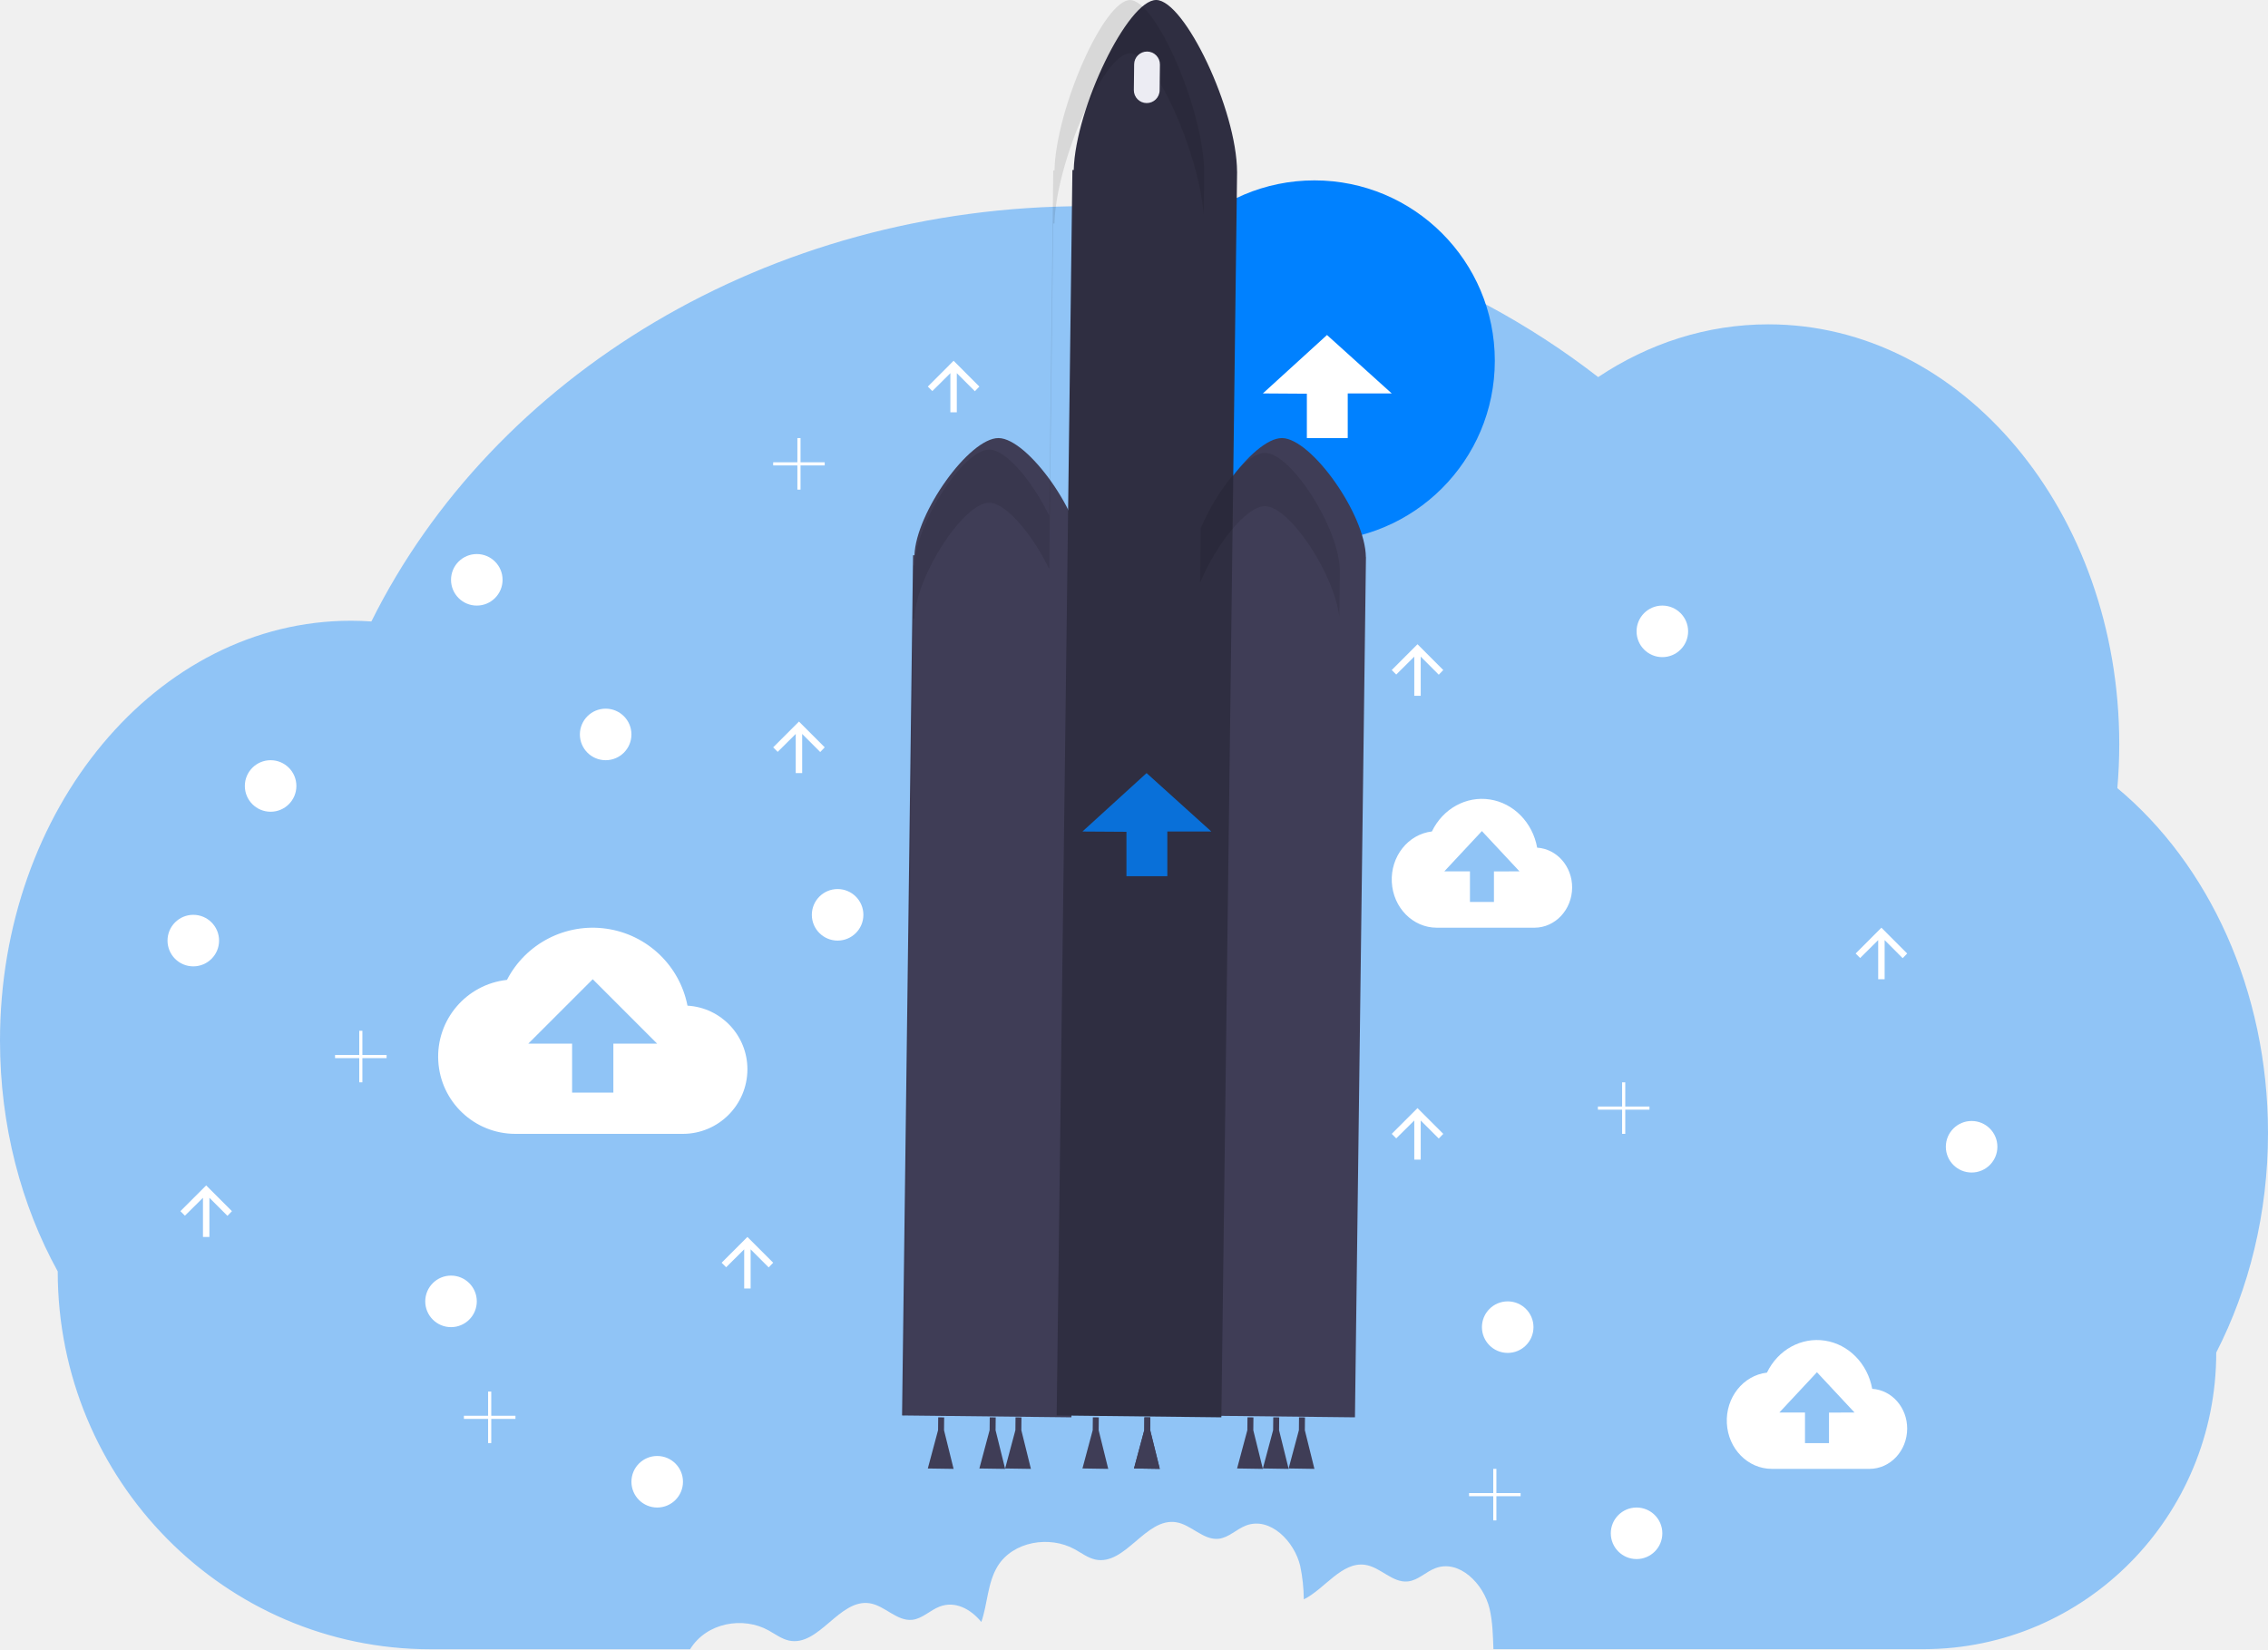
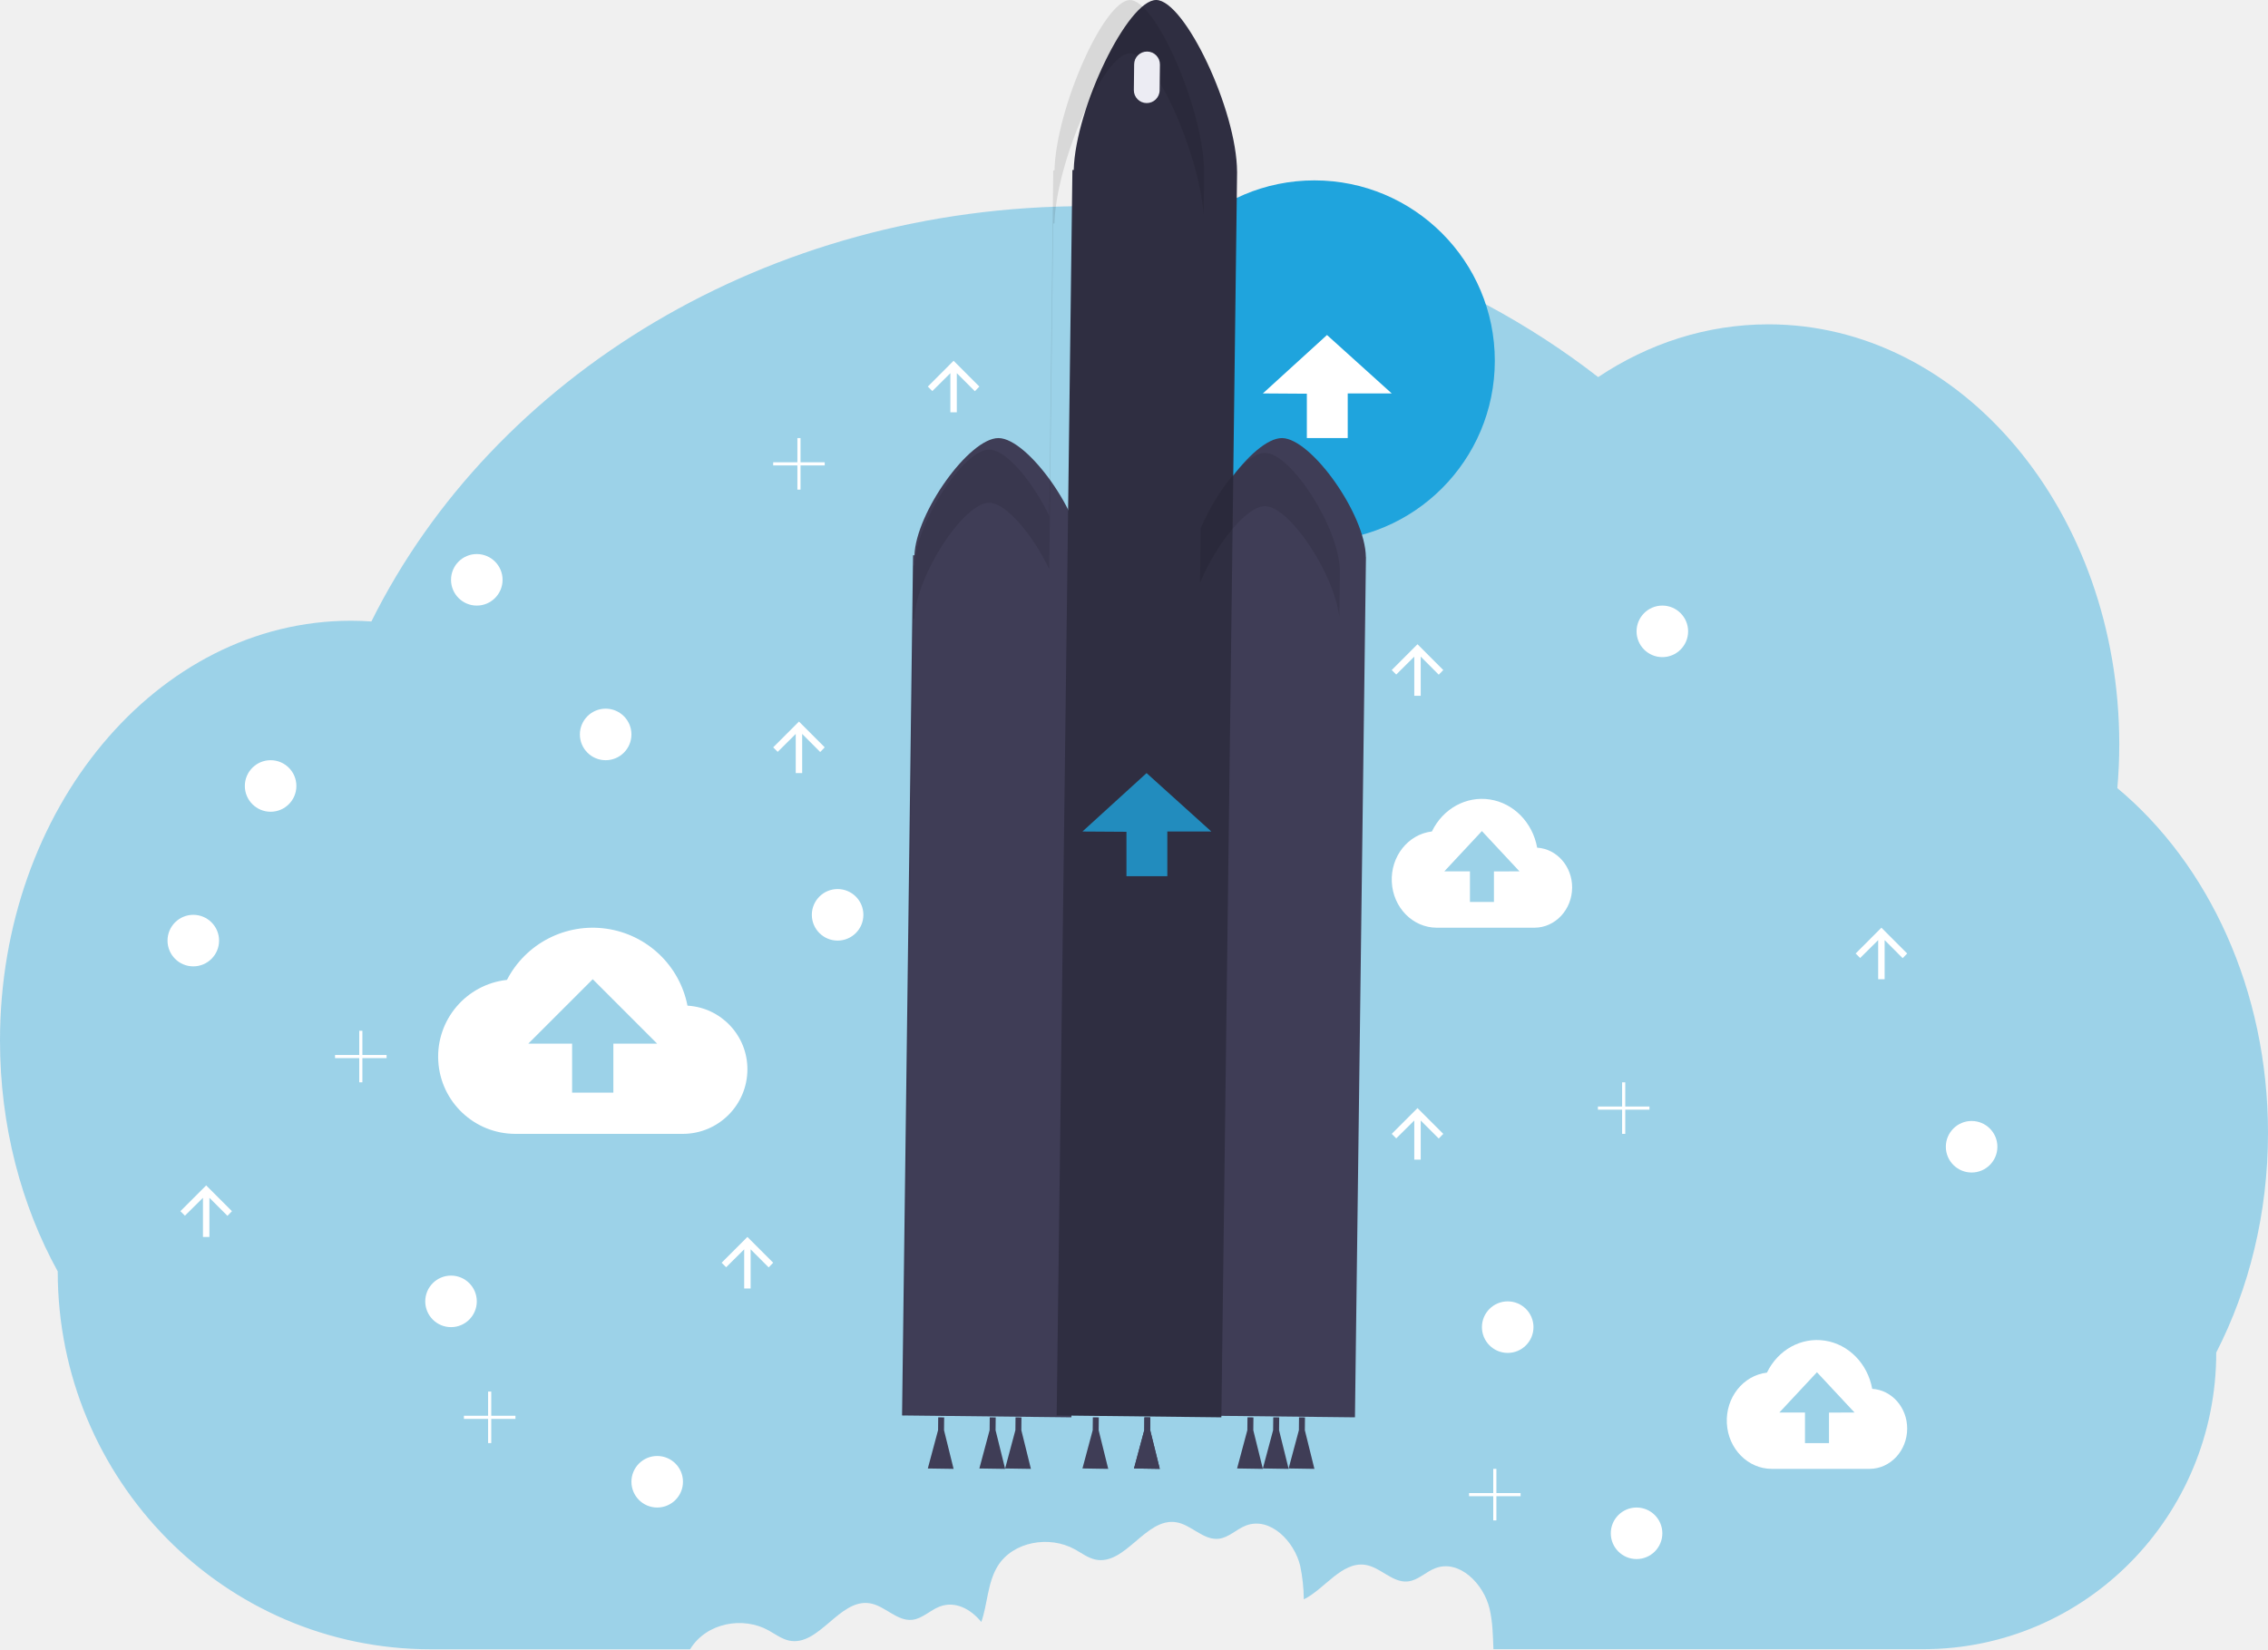
<svg xmlns="http://www.w3.org/2000/svg" width="88px" height="64px" viewBox="0 0 88 64" version="1.1">
  <defs />
  <g id="Page-1" stroke="none" stroke-width="1" fill="none" fill-rule="evenodd">
    <g id="Online-Education" transform="translate(-1122, -163)" fill-rule="nonzero">
      <g id="Body" transform="translate(-2, -2)">
        <g id="right-side-bar" transform="translate(1012, 120)">
          <g id="Upgrade" transform="translate(24, 24)">
            <g id="undraw_upgrade_06a0" transform="translate(88, 21)">
-               <path d="M82.155,30.584 C82.203,30.024 82.229,29.456 82.229,28.881 C82.229,19.882 76.133,12.586 68.614,12.586 C66.22,12.586 63.963,13.33 62.01,14.633 C56.688,10.498 49.74,8 42.138,8 C29.77,8 19.131,14.621 14.41,24.116 C14.149,24.098 13.884,24.088 13.618,24.088 C6.095,24.088 0,31.383 0,40.382 C0,43.69 0.826,46.768 2.24,49.338 C2.24,57.434 8.717,64 16.705,64 L26.776,64 C27.413,62.961 28.83,62.72 29.818,63.267 C30.078,63.41 30.321,63.597 30.613,63.663 C31.779,63.912 32.562,62.032 33.743,62.215 C34.336,62.307 34.798,62.92 35.394,62.857 C35.789,62.815 36.089,62.483 36.461,62.343 C37.056,62.116 37.659,62.431 38.076,62.941 C38.318,62.244 38.316,61.418 38.708,60.778 C39.3,59.816 40.717,59.575 41.704,60.122 C41.965,60.266 42.208,60.453 42.499,60.519 C43.666,60.767 44.449,58.887 45.63,59.07 C46.222,59.162 46.685,59.775 47.281,59.713 C47.676,59.67 47.976,59.339 48.347,59.198 C49.273,58.845 50.222,59.803 50.45,60.769 C50.538,61.195 50.585,61.628 50.589,62.063 C51.388,61.675 52.064,60.584 52.976,60.725 C53.569,60.817 54.031,61.431 54.627,61.368 C55.022,61.326 55.322,60.994 55.693,60.854 C56.62,60.501 57.568,61.459 57.796,62.425 C57.917,62.937 57.926,63.47 57.946,63.996 L74.634,63.996 C80.908,63.996 85.992,58.843 85.992,52.485 C87.264,50.005 88,47.087 88,43.963 C88,38.423 85.689,33.528 82.155,30.584 Z" id="Shape" fill="#0081FF" opacity="0.402" />
-               <circle id="Oval" fill="#0081FF" cx="51" cy="14" r="7" />
+               <path d="M82.155,30.584 C82.203,30.024 82.229,29.456 82.229,28.881 C82.229,19.882 76.133,12.586 68.614,12.586 C66.22,12.586 63.963,13.33 62.01,14.633 C56.688,10.498 49.74,8 42.138,8 C29.77,8 19.131,14.621 14.41,24.116 C14.149,24.098 13.884,24.088 13.618,24.088 C6.095,24.088 0,31.383 0,40.382 C0,43.69 0.826,46.768 2.24,49.338 C2.24,57.434 8.717,64 16.705,64 L26.776,64 C27.413,62.961 28.83,62.72 29.818,63.267 C30.078,63.41 30.321,63.597 30.613,63.663 C31.779,63.912 32.562,62.032 33.743,62.215 C34.336,62.307 34.798,62.92 35.394,62.857 C35.789,62.815 36.089,62.483 36.461,62.343 C37.056,62.116 37.659,62.431 38.076,62.941 C38.318,62.244 38.316,61.418 38.708,60.778 C39.3,59.816 40.717,59.575 41.704,60.122 C41.965,60.266 42.208,60.453 42.499,60.519 C43.666,60.767 44.449,58.887 45.63,59.07 C46.222,59.162 46.685,59.775 47.281,59.713 C47.676,59.67 47.976,59.339 48.347,59.198 C49.273,58.845 50.222,59.803 50.45,60.769 C50.538,61.195 50.585,61.628 50.589,62.063 C51.388,61.675 52.064,60.584 52.976,60.725 C53.569,60.817 54.031,61.431 54.627,61.368 C55.022,61.326 55.322,60.994 55.693,60.854 C56.62,60.501 57.568,61.459 57.796,62.425 C57.917,62.937 57.926,63.47 57.946,63.996 L74.634,63.996 C80.908,63.996 85.992,58.843 85.992,52.485 C87.264,50.005 88,47.087 88,43.963 C88,38.423 85.689,33.528 82.155,30.584 Z" id="Shape" fill="#1fa4dd" opacity="0.402" />
+               <circle id="Oval" fill="#1fa4dd" cx="51" cy="14" r="7" />
              <polygon id="Shape" fill="#FFFFFF" points="49 15.267 51.488 13 54 15.267 52.293 15.267 52.293 17 50.707 17 50.707 15.278" />
              <path d="M59.643,32.894 C59.466,31.916 58.73,31.166 57.81,31.024 C56.889,30.882 55.986,31.38 55.559,32.265 C54.636,32.373 53.952,33.235 54.003,34.229 C54.053,35.222 54.82,36 55.748,36 L59.541,36 C60.344,35.997 60.996,35.302 61,34.441 C61.003,33.621 60.407,32.942 59.643,32.894 Z M57.966,33.816 L57.966,35.001 L57.035,35.001 L57.035,33.813 L56.041,33.813 L57.499,32.25 L58.957,33.813 L57.966,33.816 Z" id="Shape" fill="#FFFFFF" />
              <path d="M72.643,53.894 C72.466,52.916 71.73,52.166 70.81,52.024 C69.889,51.882 68.986,52.38 68.559,53.265 C67.636,53.373 66.952,54.235 67.003,55.229 C67.053,56.222 67.82,57 68.748,57 L72.541,57 C73.344,56.997 73.996,56.302 74,55.441 C74.003,54.621 73.407,53.942 72.643,53.894 Z M70.966,54.816 L70.966,56.001 L70.035,56.001 L70.035,54.813 L69.04,54.813 L70.499,53.25 L71.957,54.813 L70.966,54.816 Z" id="Shape" fill="#FFFFFF" />
              <path d="M26.675,39.025 C26.368,37.461 25.105,36.263 23.528,36.038 C21.95,35.813 20.402,36.61 19.67,38.025 C18.088,38.199 16.918,39.578 17.005,41.167 C17.091,42.755 18.404,43.999 19.996,44 L26.5,44 C27.879,43.996 28.996,42.878 29,41.499 C29.004,40.188 27.984,39.102 26.675,39.025 Z M23.799,40.499 L23.799,42.399 L22.198,42.399 L22.198,40.499 L20.498,40.499 L22.999,37.999 L25.498,40.499 L23.799,40.499 Z" id="Shape" fill="#FFFFFF" />
              <polygon id="Shape" fill="#FFFFFF" points="55.125 45 55.125 43.481 55.825 44.181 56 44 55 43 54 44 54.175 44.175 54.875 43.481 54.875 45" />
              <polygon id="Shape" fill="#FFFFFF" points="8.125 48 8.125 46.481 8.825 47.181 9 47 8 46 7 47 7.175 47.175 7.875 46.481 7.875 48" />
              <polygon id="Shape" fill="#FFFFFF" points="55.125 27 55.125 25.481 55.825 26.182 56 26.001 55 25 54 26.001 54.175 26.176 54.875 25.481 54.875 27" />
              <polygon id="Shape" fill="#FFFFFF" points="37.125 16 37.125 14.481 37.825 15.182 38 15.001 37 14 36 15.001 36.175 15.176 36.875 14.481 36.875 16" />
              <polygon id="Shape" fill="#FFFFFF" points="31.125 30 31.125 28.481 31.825 29.182 32 29.001 31 28 30 29.001 30.175 29.176 30.875 28.481 30.875 30" />
              <polygon id="Shape" fill="#FFFFFF" points="73.125 38 73.125 36.481 73.825 37.182 74 37.001 73 36 72 37.001 72.175 37.176 72.875 36.481 72.875 38" />
              <polygon id="Shape" fill="#FFFFFF" points="29.125 50 29.125 48.481 29.825 49.182 30 49.001 29 48 28 49.001 28.175 49.176 28.875 48.481 28.875 50" />
              <circle id="Oval" fill="#FFFFFF" cx="64.5" cy="24.5" r="1" />
              <circle id="Oval" fill="#FFFFFF" cx="18.5" cy="22.5" r="1" />
              <circle id="Oval" fill="#FFFFFF" cx="32.5" cy="35.5" r="1" />
              <circle id="Oval" fill="#FFFFFF" cx="76.5" cy="44.5" r="1" />
              <circle id="Oval" fill="#FFFFFF" cx="58.5" cy="51.5" r="1" />
              <circle id="Oval" fill="#FFFFFF" cx="25.5" cy="57.5" r="1" />
              <circle id="Oval" fill="#FFFFFF" cx="7.5" cy="36.5" r="1" />
              <circle id="Oval" fill="#FFFFFF" cx="10.5" cy="30.5" r="1" />
              <circle id="Oval" fill="#FFFFFF" cx="63.5" cy="59.5" r="1" />
              <circle id="Oval" fill="#FFFFFF" cx="17.5" cy="50.5" r="1" />
              <circle id="Oval" fill="#FFFFFF" cx="23.5" cy="28.5" r="1" />
              <polygon id="Shape" fill="#FFFFFF" points="32 17.939 31.061 17.939 31.061 17 30.939 17 30.939 17.939 30 17.939 30 18.061 30.939 18.061 30.939 19 31.061 19 31.061 18.061 32 18.061" />
              <polygon id="Shape" fill="#FFFFFF" points="64 42.939 63.061 42.939 63.061 42 62.939 42 62.939 42.939 62 42.939 62 43.061 62.939 43.061 62.939 44 63.061 44 63.061 43.061 64 43.061" />
              <polygon id="Shape" fill="#FFFFFF" points="59 57.939 58.061 57.939 58.061 57 57.939 57 57.939 57.939 57 57.939 57 58.061 57.939 58.061 57.939 59 58.061 59 58.061 58.061 59 58.061" />
              <polygon id="Shape" fill="#FFFFFF" points="20 54.939 19.061 54.939 19.061 54 18.939 54 18.939 54.939 18 54.939 18 55.061 18.939 55.061 18.939 56 19.061 56 19.061 55.061 20 55.061" />
              <polygon id="Shape" fill="#FFFFFF" points="15 40.939 14.061 40.939 14.061 40 13.939 40 13.939 40.939 13 40.939 13 41.061 13.939 41.061 13.939 42 14.061 42 14.061 41.061 15 41.061" />
              <polygon id="Shape" fill="#3F3D56" points="36.629 55.501 36.634 55.004 36.403 55 36.398 55.497 36 56.985 37 57" />
              <polygon id="Shape" fill="#3F3D56" points="38.629 55.501 38.634 55.004 38.403 55 38.398 55.498 38 56.985 39 57" />
              <polygon id="Shape" fill="#3F3D56" points="39.629 55.501 39.633 55.004 39.403 55 39.398 55.497 39 56.985 40 57" />
              <polygon id="Shape" fill="#3F3D56" points="48.629 55.501 48.634 55.003 48.403 55 48.398 55.498 48 56.984 49 57" />
              <polygon id="Shape" fill="#3F3D56" points="49.629 55.501 49.634 55.003 49.403 55 49.398 55.498 49 56.984 50 57" />
              <polygon id="Shape" fill="#3F3D56" points="50.629 55.501 50.634 55.003 50.403 55 50.398 55.498 50 56.984 51 57" />
              <polygon id="Shape" fill="#3F3D56" points="42.629 55.501 42.634 55.003 42.403 55 42.398 55.498 42 56.984 43 57" />
              <polygon id="Shape" fill="#3F3D56" points="44.629 55.501 44.634 55.003 44.403 55 44.399 55.498 44 56.984 45 57" />
              <polygon id="Shape" fill="#3F3D56" points="44.629 55.501 44.633 55.003 44.403 55 44.399 55.498 44 56.984 45 57" />
              <path d="M41.998,21.62 C41.979,19.958 39.88,17.013 38.747,17 C37.614,16.988 35.542,19.886 35.481,21.547 L35.427,21.547 L35,54.927 L41.573,55 L42,21.62 L41.998,21.62 Z" id="Shape" fill="#3F3D56" />
              <path d="M52.997,21.62 C52.979,19.958 50.879,17.013 49.746,17 C48.613,16.988 46.541,19.886 46.481,21.547 L46.427,21.547 L46,54.927 L52.573,55 L53,21.62 L52.997,21.62 Z" id="Shape" fill="#3F3D56" />
              <path d="M47.999,6.671 C47.99,4.266 45.965,0.012 44.864,2.71969686e-05 C43.763,-0.012 41.728,4.196 41.661,6.596 L41.61,6.596 L41,54.927 L47.39,55 L48,6.667 L47.999,6.671 Z" id="Shape" fill="#2F2E41" />
-               <polygon id="Shape" fill="#0081FF" opacity="0.798" points="42 32.267 44.488 30 47 32.267 45.293 32.267 45.293 34 43.707 34 43.707 32.278" />
+               <polygon id="Shape" fill="#1fa4dd" opacity="0.798" points="42 32.267 44.488 30 47 32.267 45.293 32.267 45.293 34 43.707 34 43.707 32.278" />
              <g id="Group" opacity="0.1" transform="translate(35, 0)" fill="#000000">
                <path d="M11.562,22.621 C12.168,21.158 13.351,19.633 14.087,19.642 C15.045,19.654 16.77,22.268 16.966,23.937 L16.986,22.144 C16.97,20.5 15.099,17.587 14.089,17.574 C13.363,17.565 12.202,19.051 11.59,20.496 L11.562,22.621 Z" id="Shape" />
                <path d="M0.432,24.007 L0.48,24.007 C0.533,22.364 2.38,19.497 3.389,19.509 C4.048,19.518 5.074,20.762 5.711,22.083 L5.866,8.674 L5.913,8.674 C5.976,6.266 7.839,2.051 8.848,2.068 C9.801,2.079 11.511,5.884 11.704,8.336 L11.722,6.684 C11.713,4.275 9.858,0.014 8.849,0.002 C7.84,-0.011 5.976,4.204 5.914,6.612 L5.867,6.612 L5.712,20.02 C5.074,18.699 4.049,17.455 3.39,17.447 C2.381,17.435 0.534,20.302 0.48,21.945 L0.433,21.945 L0.052,54.962 L0.076,54.962 L0.432,24.007 Z" id="Shape" />
              </g>
              <rect id="Rectangle-path" fill="#ECECF3" transform="translate(44.5, 3) rotate(0.68) translate(-44.5, -3) " x="44" y="2" width="1" height="2" rx="0.5" />
            </g>
          </g>
        </g>
      </g>
    </g>
  </g>
</svg>
